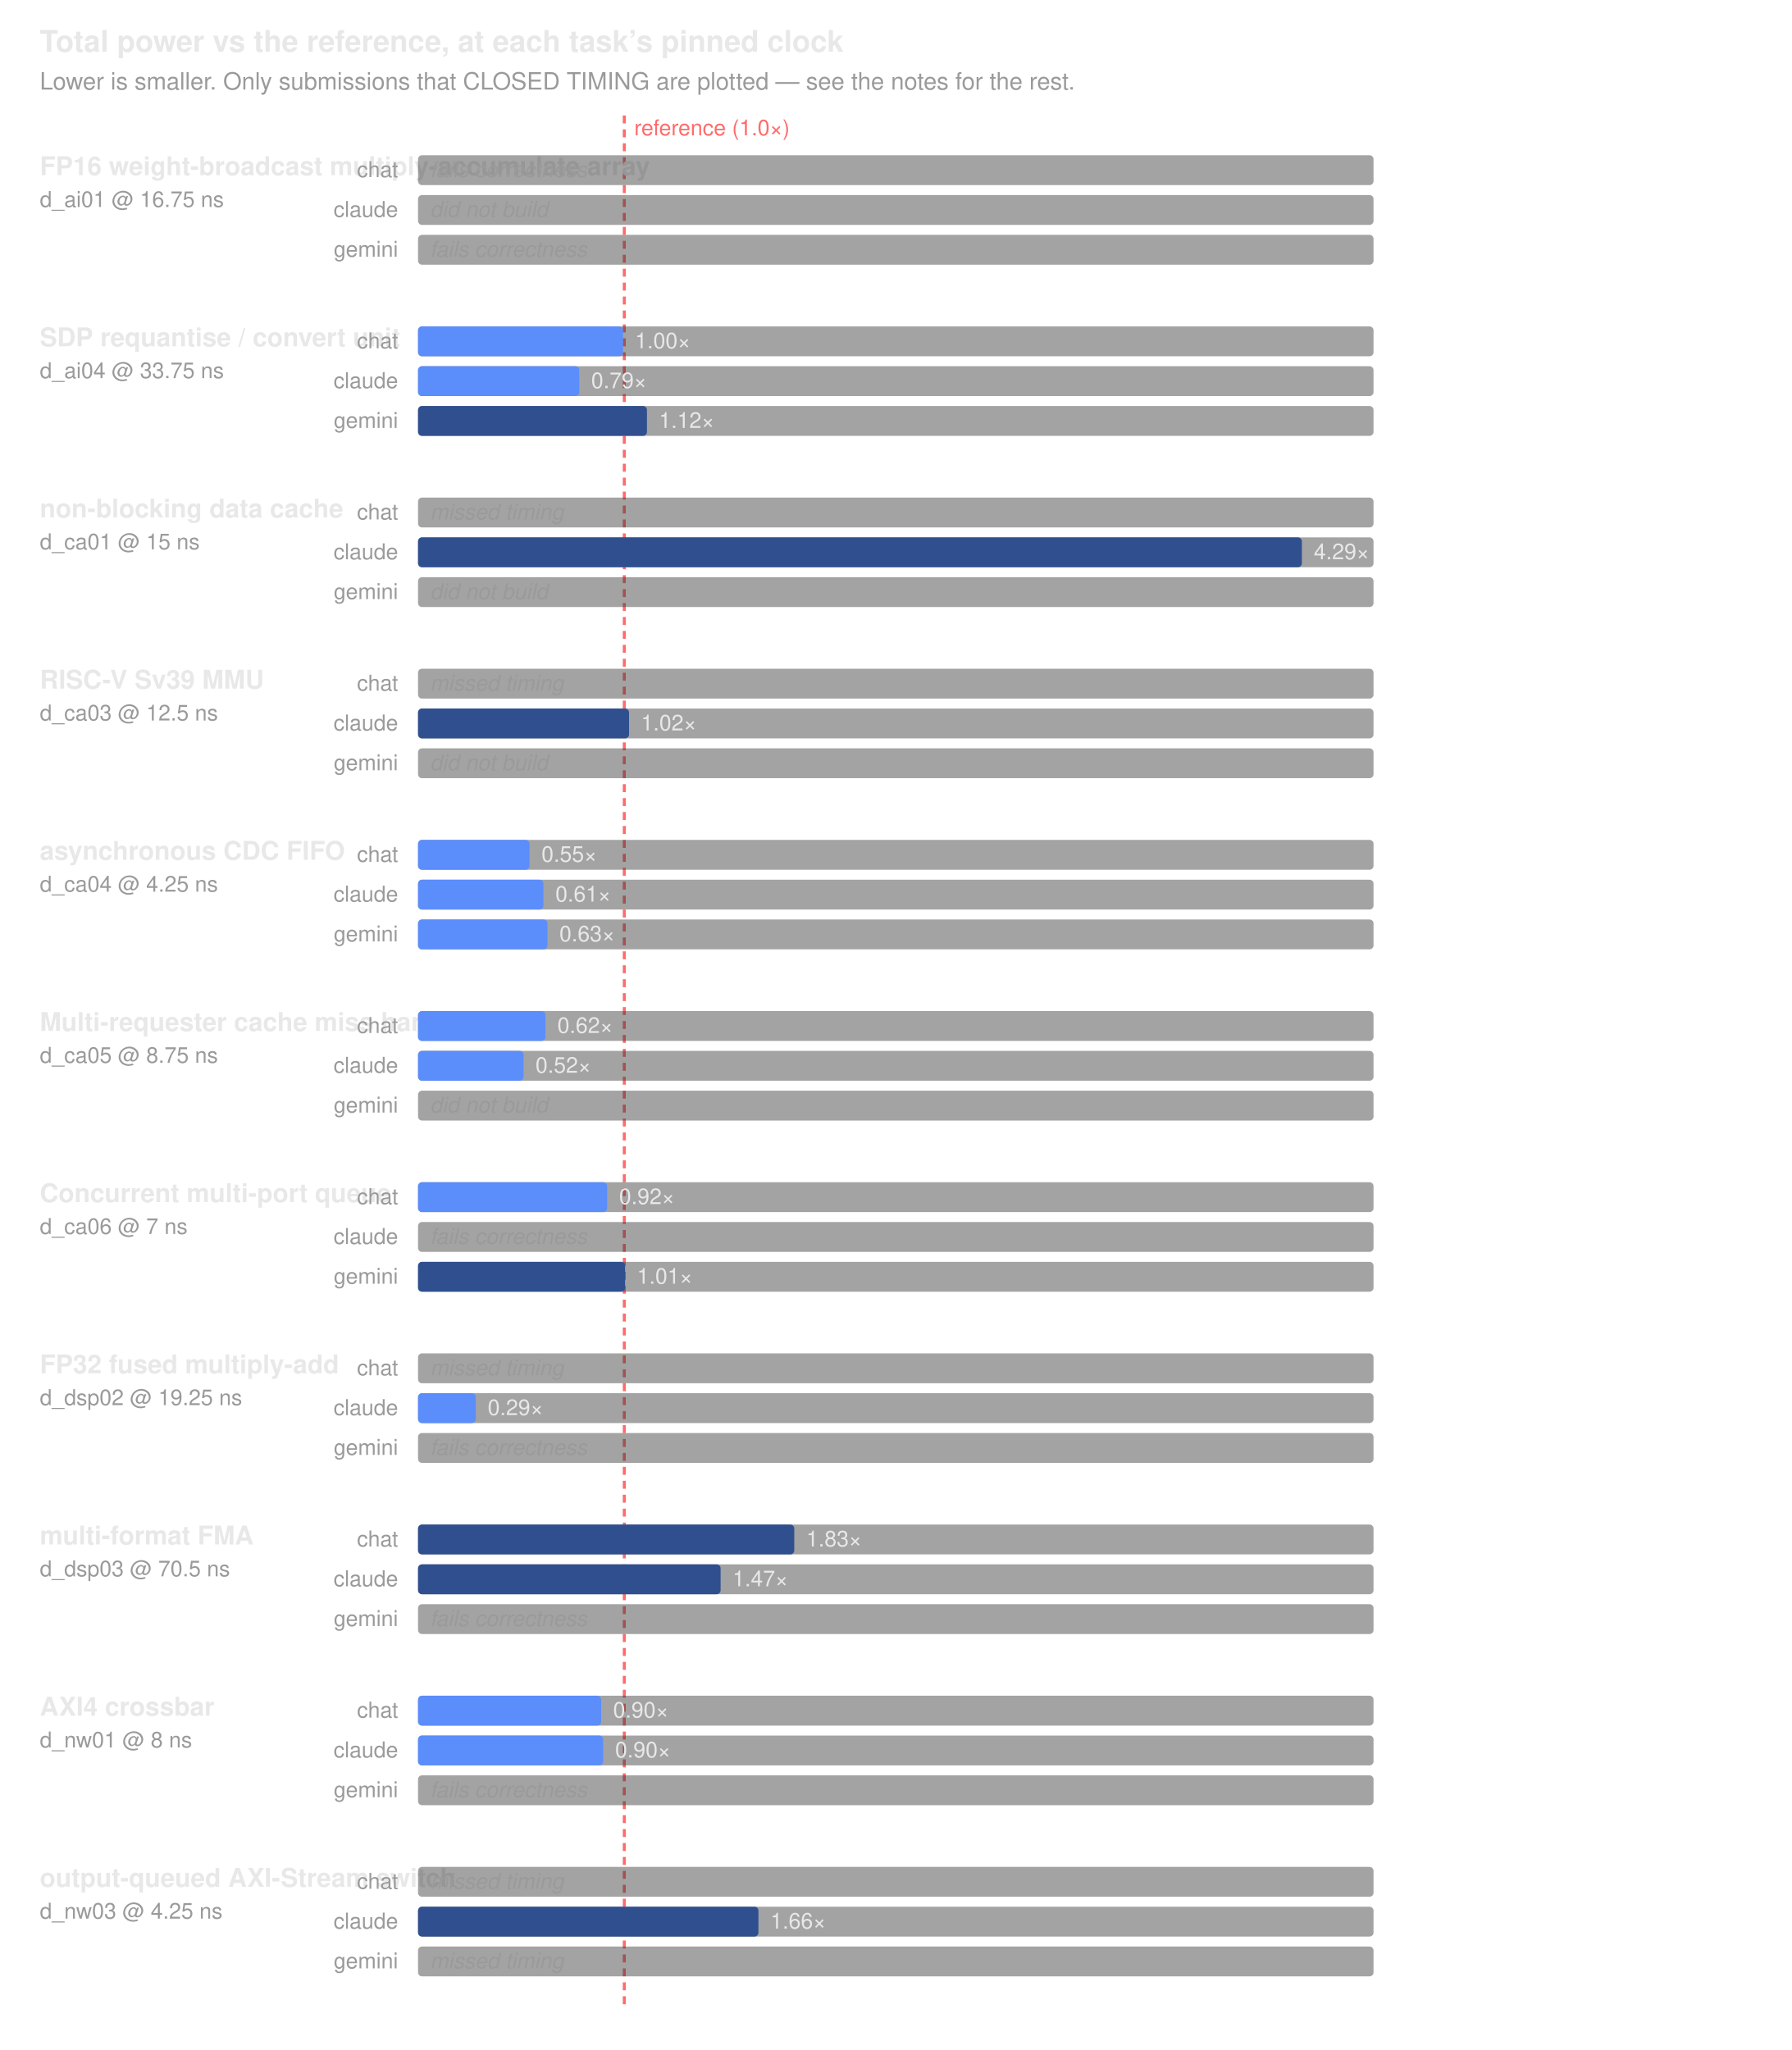
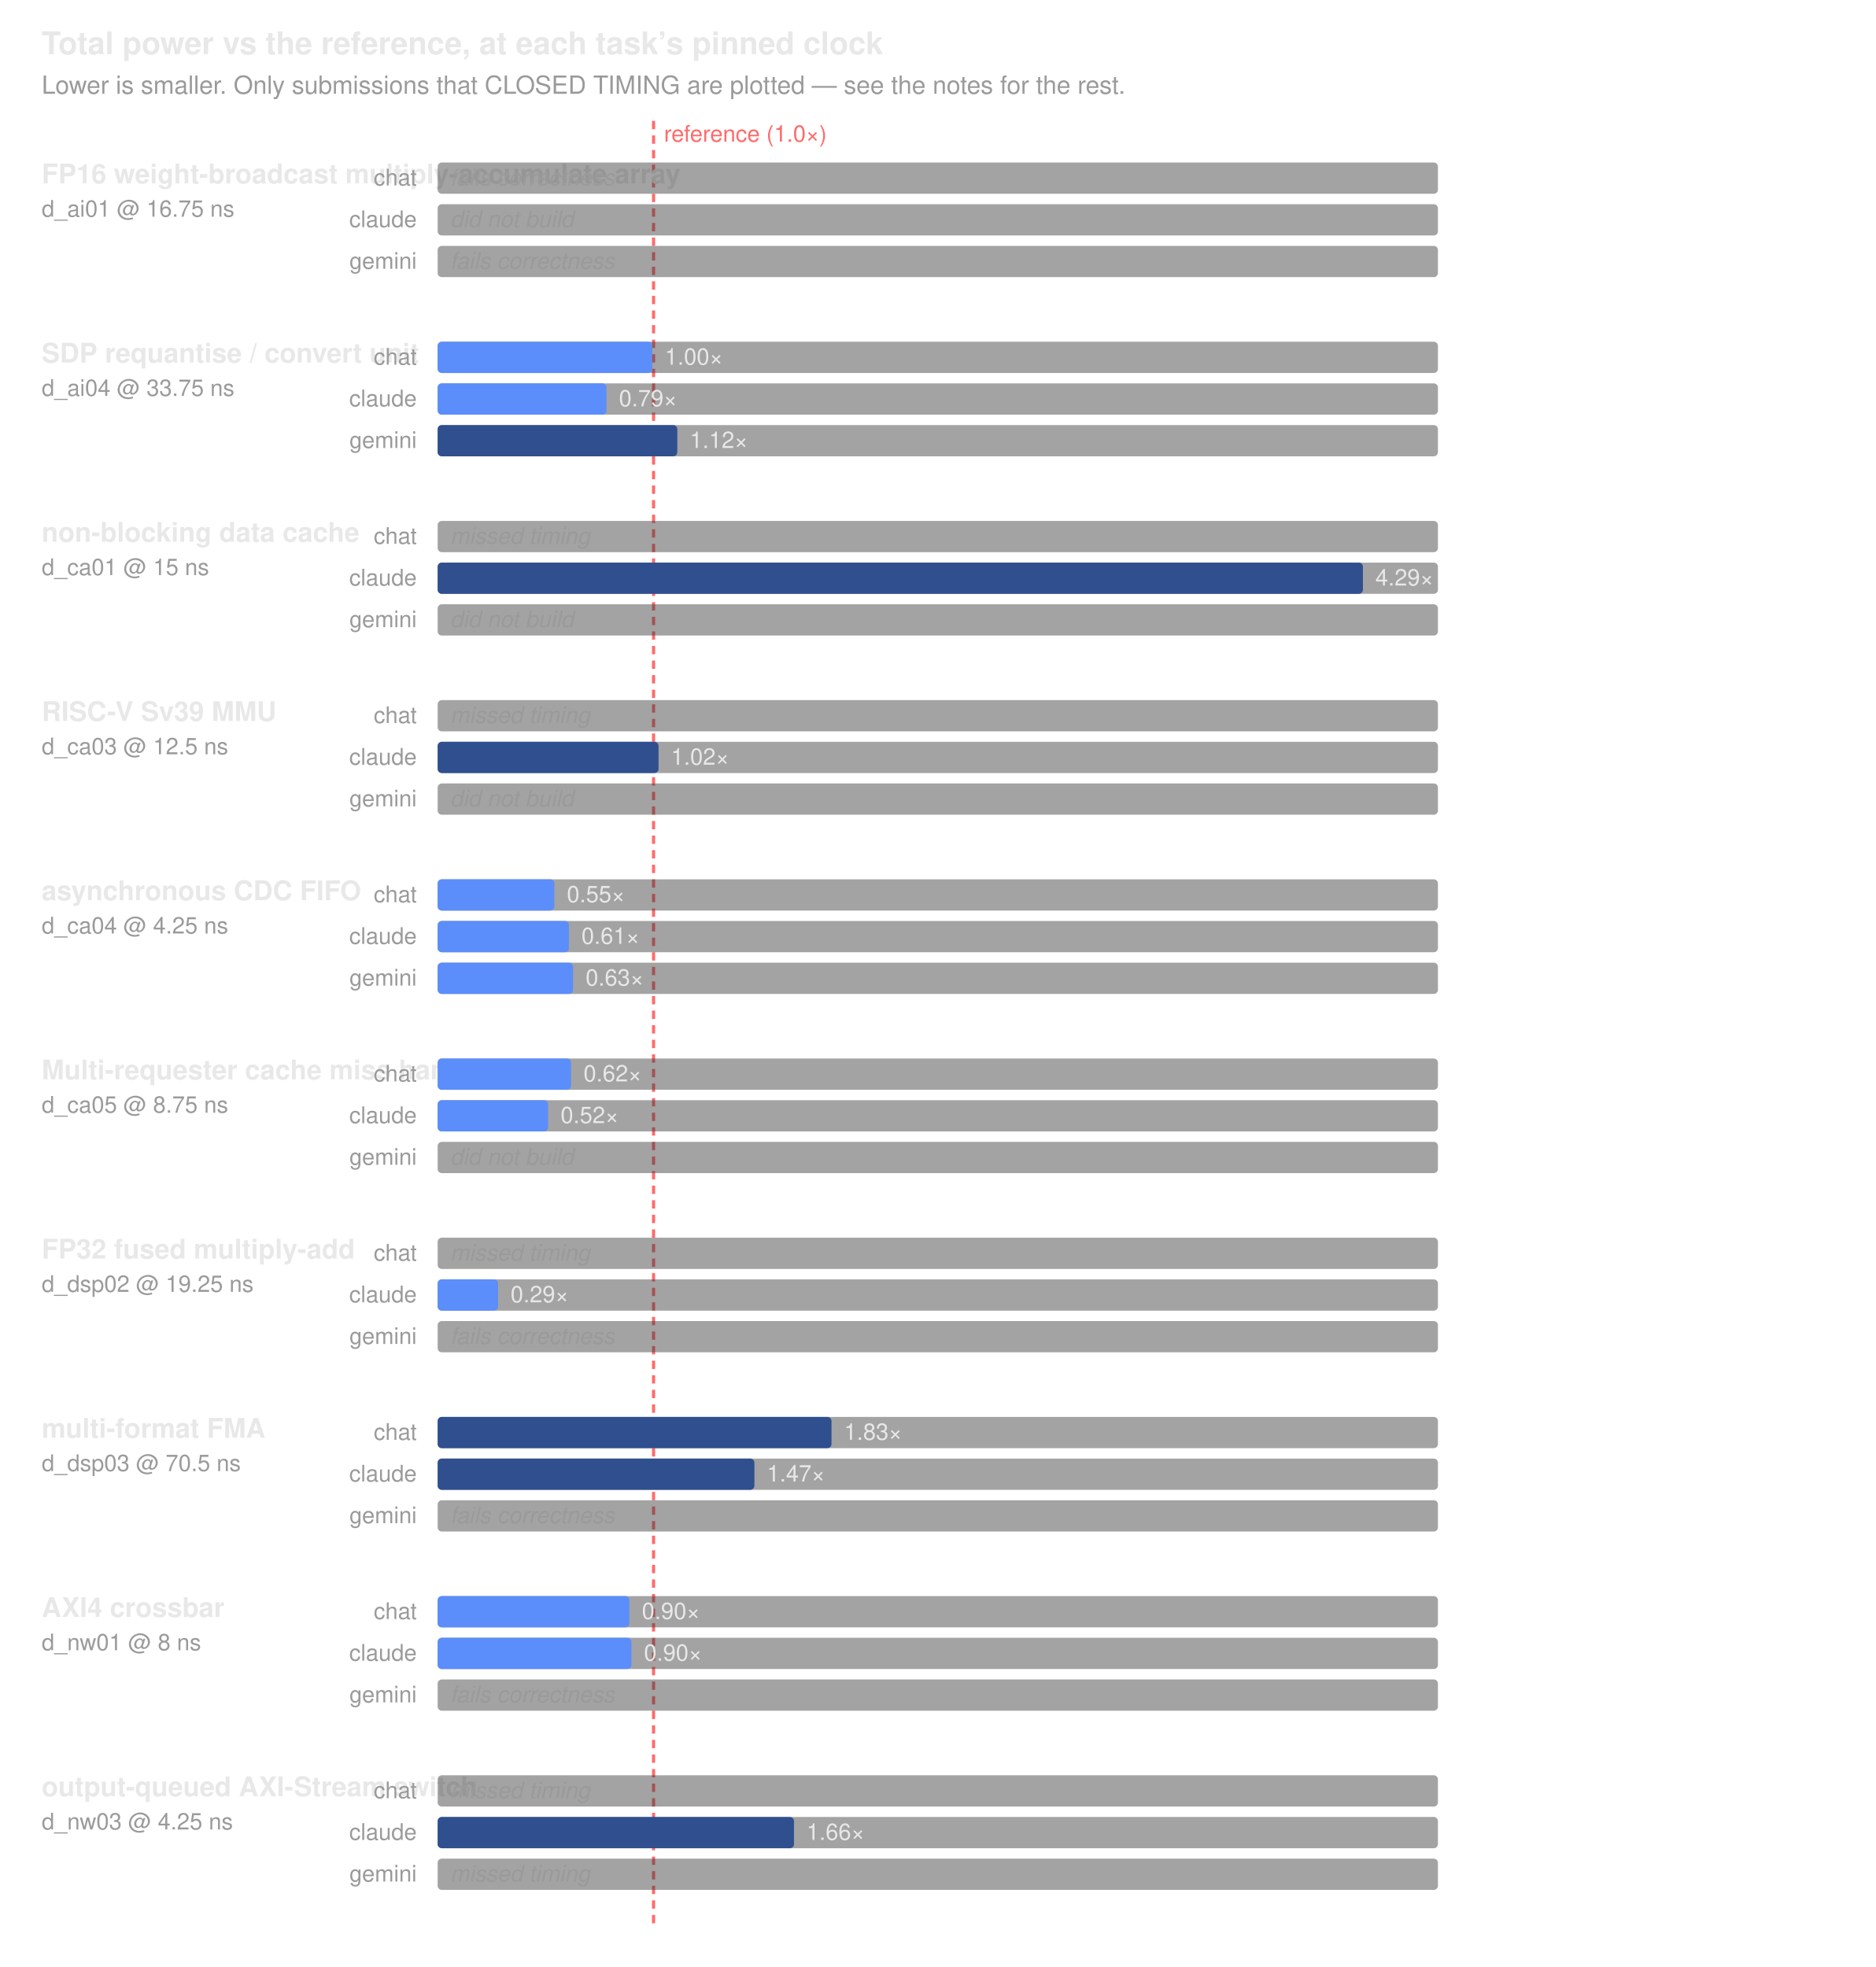
- <svg xmlns="http://www.w3.org/2000/svg" viewBox="0 0 900 1030" font-family="-apple-system,BlinkMacSystemFont,Segoe UI,Helvetica,Arial,sans-serif">
-   <rect width="900" height="1030" fill="none" />
+ <svg xmlns="http://www.w3.org/2000/svg" viewBox="0 0 900 944" font-family="-apple-system,BlinkMacSystemFont,Segoe UI,Helvetica,Arial,sans-serif">
+   <rect width="900" height="944" fill="none" />
  <text x="20" y="26" fill="#e8e8e8" font-size="15" font-weight="600">Total power vs the reference, at each task’s pinned clock</text>
  <text x="20" y="45" fill="#9a9a9a" font-size="12">Lower is smaller. Only submissions that CLOSED TIMING are plotted — see the notes for the rest.</text>
-   <line x1="313.613" y1="58" x2="313.613" y2="1010" stroke="#ff6b6b" stroke-width="1.5" stroke-dasharray="4 3" />
+   <line x1="313.613" y1="58" x2="313.613" y2="924" stroke="#ff6b6b" stroke-width="1.5" stroke-dasharray="4 3" />
  <text x="318.613" y="68" fill="#ff6b6b" font-size="11">reference (1.0×)</text>
  <text x="20" y="88" fill="#e8e8e8" font-size="13" font-weight="600">FP16 weight-broadcast multiply-accumulate array</text>
  <text x="20" y="104" fill="#9a9a9a" font-size="11">d_ai01 @ 16.75 ns</text>
  <text x="200" y="89" fill="#9a9a9a" font-size="11" text-anchor="end">chat</text>
  <rect x="210" y="78" width="480" height="15" rx="2" fill="#333" opacity="0.45" />
  <text x="216" y="89" fill="#9a9a9a" font-size="11" font-style="italic">fails correctness</text>
  <text x="200" y="109" fill="#9a9a9a" font-size="11" text-anchor="end">claude</text>
  <rect x="210" y="98" width="480" height="15" rx="2" fill="#333" opacity="0.45" />
  <text x="216" y="109" fill="#9a9a9a" font-size="11" font-style="italic">did not build</text>
  <text x="200" y="129" fill="#9a9a9a" font-size="11" text-anchor="end">gemini</text>
  <rect x="210" y="118" width="480" height="15" rx="2" fill="#333" opacity="0.45" />
  <text x="216" y="129" fill="#9a9a9a" font-size="11" font-style="italic">fails correctness</text>
  <text x="20" y="174" fill="#e8e8e8" font-size="13" font-weight="600">SDP requantise / convert unit</text>
  <text x="20" y="190" fill="#9a9a9a" font-size="11">d_ai04 @ 33.75 ns</text>
  <text x="200" y="175" fill="#9a9a9a" font-size="11" text-anchor="end">chat</text>
  <rect x="210" y="164" width="480" height="15" rx="2" fill="#333" opacity="0.45" />
  <rect x="210" y="164" width="103" height="15" rx="2" fill="#5b8dfb" />
  <text x="319" y="175" fill="#e8e8e8" font-size="11">1.00×</text>
  <text x="200" y="195" fill="#9a9a9a" font-size="11" text-anchor="end">claude</text>
  <rect x="210" y="184" width="480" height="15" rx="2" fill="#333" opacity="0.45" />
  <rect x="210" y="184" width="81" height="15" rx="2" fill="#5b8dfb" />
  <text x="297" y="195" fill="#e8e8e8" font-size="11">0.79×</text>
  <text x="200" y="215" fill="#9a9a9a" font-size="11" text-anchor="end">gemini</text>
  <rect x="210" y="204" width="480" height="15" rx="2" fill="#333" opacity="0.45" />
  <rect x="210" y="204" width="115" height="15" rx="2" fill="#2f4f8f" />
  <text x="331" y="215" fill="#e8e8e8" font-size="11">1.12×</text>
  <text x="20" y="260" fill="#e8e8e8" font-size="13" font-weight="600">non-blocking data cache</text>
  <text x="20" y="276" fill="#9a9a9a" font-size="11">d_ca01 @ 15 ns</text>
  <text x="200" y="261" fill="#9a9a9a" font-size="11" text-anchor="end">chat</text>
  <rect x="210" y="250" width="480" height="15" rx="2" fill="#333" opacity="0.45" />
  <text x="216" y="261" fill="#9a9a9a" font-size="11" font-style="italic">missed timing</text>
  <text x="200" y="281" fill="#9a9a9a" font-size="11" text-anchor="end">claude</text>
  <rect x="210" y="270" width="480" height="15" rx="2" fill="#333" opacity="0.45" />
  <rect x="210" y="270" width="444" height="15" rx="2" fill="#2f4f8f" />
  <text x="660" y="281" fill="#e8e8e8" font-size="11">4.29×</text>
  <text x="200" y="301" fill="#9a9a9a" font-size="11" text-anchor="end">gemini</text>
  <rect x="210" y="290" width="480" height="15" rx="2" fill="#333" opacity="0.45" />
  <text x="216" y="301" fill="#9a9a9a" font-size="11" font-style="italic">did not build</text>
  <text x="20" y="346" fill="#e8e8e8" font-size="13" font-weight="600">RISC-V Sv39 MMU</text>
  <text x="20" y="362" fill="#9a9a9a" font-size="11">d_ca03 @ 12.5 ns</text>
  <text x="200" y="347" fill="#9a9a9a" font-size="11" text-anchor="end">chat</text>
  <rect x="210" y="336" width="480" height="15" rx="2" fill="#333" opacity="0.45" />
  <text x="216" y="347" fill="#9a9a9a" font-size="11" font-style="italic">missed timing</text>
  <text x="200" y="367" fill="#9a9a9a" font-size="11" text-anchor="end">claude</text>
  <rect x="210" y="356" width="480" height="15" rx="2" fill="#333" opacity="0.45" />
  <rect x="210" y="356" width="106" height="15" rx="2" fill="#2f4f8f" />
  <text x="322" y="367" fill="#e8e8e8" font-size="11">1.02×</text>
  <text x="200" y="387" fill="#9a9a9a" font-size="11" text-anchor="end">gemini</text>
  <rect x="210" y="376" width="480" height="15" rx="2" fill="#333" opacity="0.45" />
  <text x="216" y="387" fill="#9a9a9a" font-size="11" font-style="italic">did not build</text>
  <text x="20" y="432" fill="#e8e8e8" font-size="13" font-weight="600">asynchronous CDC FIFO</text>
  <text x="20" y="448" fill="#9a9a9a" font-size="11">d_ca04 @ 4.25 ns</text>
  <text x="200" y="433" fill="#9a9a9a" font-size="11" text-anchor="end">chat</text>
  <rect x="210" y="422" width="480" height="15" rx="2" fill="#333" opacity="0.45" />
  <rect x="210" y="422" width="56" height="15" rx="2" fill="#5b8dfb" />
  <text x="272" y="433" fill="#e8e8e8" font-size="11">0.55×</text>
  <text x="200" y="453" fill="#9a9a9a" font-size="11" text-anchor="end">claude</text>
  <rect x="210" y="442" width="480" height="15" rx="2" fill="#333" opacity="0.45" />
  <rect x="210" y="442" width="63" height="15" rx="2" fill="#5b8dfb" />
  <text x="279" y="453" fill="#e8e8e8" font-size="11">0.61×</text>
  <text x="200" y="473" fill="#9a9a9a" font-size="11" text-anchor="end">gemini</text>
  <rect x="210" y="462" width="480" height="15" rx="2" fill="#333" opacity="0.45" />
  <rect x="210" y="462" width="65" height="15" rx="2" fill="#5b8dfb" />
  <text x="281" y="473" fill="#e8e8e8" font-size="11">0.63×</text>
  <text x="20" y="518" fill="#e8e8e8" font-size="13" font-weight="600">Multi-requester cache miss handler</text>
  <text x="20" y="534" fill="#9a9a9a" font-size="11">d_ca05 @ 8.75 ns</text>
  <text x="200" y="519" fill="#9a9a9a" font-size="11" text-anchor="end">chat</text>
  <rect x="210" y="508" width="480" height="15" rx="2" fill="#333" opacity="0.45" />
  <rect x="210" y="508" width="64" height="15" rx="2" fill="#5b8dfb" />
  <text x="280" y="519" fill="#e8e8e8" font-size="11">0.62×</text>
  <text x="200" y="539" fill="#9a9a9a" font-size="11" text-anchor="end">claude</text>
  <rect x="210" y="528" width="480" height="15" rx="2" fill="#333" opacity="0.45" />
  <rect x="210" y="528" width="53" height="15" rx="2" fill="#5b8dfb" />
  <text x="269" y="539" fill="#e8e8e8" font-size="11">0.52×</text>
  <text x="200" y="559" fill="#9a9a9a" font-size="11" text-anchor="end">gemini</text>
  <rect x="210" y="548" width="480" height="15" rx="2" fill="#333" opacity="0.45" />
  <text x="216" y="559" fill="#9a9a9a" font-size="11" font-style="italic">did not build</text>
-   <text x="20" y="604" fill="#e8e8e8" font-size="13" font-weight="600">Concurrent multi-port queue</text>
-   <text x="20" y="620" fill="#9a9a9a" font-size="11">d_ca06 @ 7 ns</text>
+   <text x="20" y="604" fill="#e8e8e8" font-size="13" font-weight="600">FP32 fused multiply-add</text>
+   <text x="20" y="620" fill="#9a9a9a" font-size="11">d_dsp02 @ 19.25 ns</text>
  <text x="200" y="605" fill="#9a9a9a" font-size="11" text-anchor="end">chat</text>
  <rect x="210" y="594" width="480" height="15" rx="2" fill="#333" opacity="0.45" />
-   <rect x="210" y="594" width="95" height="15" rx="2" fill="#5b8dfb" />
-   <text x="311" y="605" fill="#e8e8e8" font-size="11">0.92×</text>
+   <text x="216" y="605" fill="#9a9a9a" font-size="11" font-style="italic">missed timing</text>
  <text x="200" y="625" fill="#9a9a9a" font-size="11" text-anchor="end">claude</text>
  <rect x="210" y="614" width="480" height="15" rx="2" fill="#333" opacity="0.45" />
-   <text x="216" y="625" fill="#9a9a9a" font-size="11" font-style="italic">fails correctness</text>
+   <rect x="210" y="614" width="29" height="15" rx="2" fill="#5b8dfb" />
+   <text x="245" y="625" fill="#e8e8e8" font-size="11">0.29×</text>
  <text x="200" y="645" fill="#9a9a9a" font-size="11" text-anchor="end">gemini</text>
  <rect x="210" y="634" width="480" height="15" rx="2" fill="#333" opacity="0.45" />
-   <rect x="210" y="634" width="104" height="15" rx="2" fill="#2f4f8f" />
-   <text x="320" y="645" fill="#e8e8e8" font-size="11">1.01×</text>
-   <text x="20" y="690" fill="#e8e8e8" font-size="13" font-weight="600">FP32 fused multiply-add</text>
-   <text x="20" y="706" fill="#9a9a9a" font-size="11">d_dsp02 @ 19.25 ns</text>
+   <text x="216" y="645" fill="#9a9a9a" font-size="11" font-style="italic">fails correctness</text>
+   <text x="20" y="690" fill="#e8e8e8" font-size="13" font-weight="600">multi-format FMA</text>
+   <text x="20" y="706" fill="#9a9a9a" font-size="11">d_dsp03 @ 70.5 ns</text>
  <text x="200" y="691" fill="#9a9a9a" font-size="11" text-anchor="end">chat</text>
  <rect x="210" y="680" width="480" height="15" rx="2" fill="#333" opacity="0.45" />
-   <text x="216" y="691" fill="#9a9a9a" font-size="11" font-style="italic">missed timing</text>
+   <rect x="210" y="680" width="189" height="15" rx="2" fill="#2f4f8f" />
+   <text x="405" y="691" fill="#e8e8e8" font-size="11">1.83×</text>
  <text x="200" y="711" fill="#9a9a9a" font-size="11" text-anchor="end">claude</text>
  <rect x="210" y="700" width="480" height="15" rx="2" fill="#333" opacity="0.45" />
-   <rect x="210" y="700" width="29" height="15" rx="2" fill="#5b8dfb" />
-   <text x="245" y="711" fill="#e8e8e8" font-size="11">0.29×</text>
+   <rect x="210" y="700" width="152" height="15" rx="2" fill="#2f4f8f" />
+   <text x="368" y="711" fill="#e8e8e8" font-size="11">1.47×</text>
  <text x="200" y="731" fill="#9a9a9a" font-size="11" text-anchor="end">gemini</text>
  <rect x="210" y="720" width="480" height="15" rx="2" fill="#333" opacity="0.45" />
  <text x="216" y="731" fill="#9a9a9a" font-size="11" font-style="italic">fails correctness</text>
-   <text x="20" y="776" fill="#e8e8e8" font-size="13" font-weight="600">multi-format FMA</text>
-   <text x="20" y="792" fill="#9a9a9a" font-size="11">d_dsp03 @ 70.5 ns</text>
+   <text x="20" y="776" fill="#e8e8e8" font-size="13" font-weight="600">AXI4 crossbar</text>
+   <text x="20" y="792" fill="#9a9a9a" font-size="11">d_nw01 @ 8 ns</text>
  <text x="200" y="777" fill="#9a9a9a" font-size="11" text-anchor="end">chat</text>
  <rect x="210" y="766" width="480" height="15" rx="2" fill="#333" opacity="0.45" />
-   <rect x="210" y="766" width="189" height="15" rx="2" fill="#2f4f8f" />
-   <text x="405" y="777" fill="#e8e8e8" font-size="11">1.83×</text>
+   <rect x="210" y="766" width="92" height="15" rx="2" fill="#5b8dfb" />
+   <text x="308" y="777" fill="#e8e8e8" font-size="11">0.90×</text>
  <text x="200" y="797" fill="#9a9a9a" font-size="11" text-anchor="end">claude</text>
  <rect x="210" y="786" width="480" height="15" rx="2" fill="#333" opacity="0.45" />
-   <rect x="210" y="786" width="152" height="15" rx="2" fill="#2f4f8f" />
-   <text x="368" y="797" fill="#e8e8e8" font-size="11">1.47×</text>
+   <rect x="210" y="786" width="93" height="15" rx="2" fill="#5b8dfb" />
+   <text x="309" y="797" fill="#e8e8e8" font-size="11">0.90×</text>
  <text x="200" y="817" fill="#9a9a9a" font-size="11" text-anchor="end">gemini</text>
  <rect x="210" y="806" width="480" height="15" rx="2" fill="#333" opacity="0.45" />
  <text x="216" y="817" fill="#9a9a9a" font-size="11" font-style="italic">fails correctness</text>
-   <text x="20" y="862" fill="#e8e8e8" font-size="13" font-weight="600">AXI4 crossbar</text>
-   <text x="20" y="878" fill="#9a9a9a" font-size="11">d_nw01 @ 8 ns</text>
+   <text x="20" y="862" fill="#e8e8e8" font-size="13" font-weight="600">output-queued AXI-Stream switch</text>
+   <text x="20" y="878" fill="#9a9a9a" font-size="11">d_nw03 @ 4.25 ns</text>
  <text x="200" y="863" fill="#9a9a9a" font-size="11" text-anchor="end">chat</text>
  <rect x="210" y="852" width="480" height="15" rx="2" fill="#333" opacity="0.45" />
-   <rect x="210" y="852" width="92" height="15" rx="2" fill="#5b8dfb" />
-   <text x="308" y="863" fill="#e8e8e8" font-size="11">0.90×</text>
+   <text x="216" y="863" fill="#9a9a9a" font-size="11" font-style="italic">missed timing</text>
  <text x="200" y="883" fill="#9a9a9a" font-size="11" text-anchor="end">claude</text>
  <rect x="210" y="872" width="480" height="15" rx="2" fill="#333" opacity="0.45" />
-   <rect x="210" y="872" width="93" height="15" rx="2" fill="#5b8dfb" />
-   <text x="309" y="883" fill="#e8e8e8" font-size="11">0.90×</text>
+   <rect x="210" y="872" width="171" height="15" rx="2" fill="#2f4f8f" />
+   <text x="387" y="883" fill="#e8e8e8" font-size="11">1.66×</text>
  <text x="200" y="903" fill="#9a9a9a" font-size="11" text-anchor="end">gemini</text>
  <rect x="210" y="892" width="480" height="15" rx="2" fill="#333" opacity="0.45" />
-   <text x="216" y="903" fill="#9a9a9a" font-size="11" font-style="italic">fails correctness</text>
-   <text x="20" y="948" fill="#e8e8e8" font-size="13" font-weight="600">output-queued AXI-Stream switch</text>
-   <text x="20" y="964" fill="#9a9a9a" font-size="11">d_nw03 @ 4.25 ns</text>
-   <text x="200" y="949" fill="#9a9a9a" font-size="11" text-anchor="end">chat</text>
-   <rect x="210" y="938" width="480" height="15" rx="2" fill="#333" opacity="0.45" />
-   <text x="216" y="949" fill="#9a9a9a" font-size="11" font-style="italic">missed timing</text>
-   <text x="200" y="969" fill="#9a9a9a" font-size="11" text-anchor="end">claude</text>
-   <rect x="210" y="958" width="480" height="15" rx="2" fill="#333" opacity="0.45" />
-   <rect x="210" y="958" width="171" height="15" rx="2" fill="#2f4f8f" />
-   <text x="387" y="969" fill="#e8e8e8" font-size="11">1.66×</text>
-   <text x="200" y="989" fill="#9a9a9a" font-size="11" text-anchor="end">gemini</text>
-   <rect x="210" y="978" width="480" height="15" rx="2" fill="#333" opacity="0.45" />
-   <text x="216" y="989" fill="#9a9a9a" font-size="11" font-style="italic">missed timing</text>
+   <text x="216" y="903" fill="#9a9a9a" font-size="11" font-style="italic">missed timing</text>
</svg>
